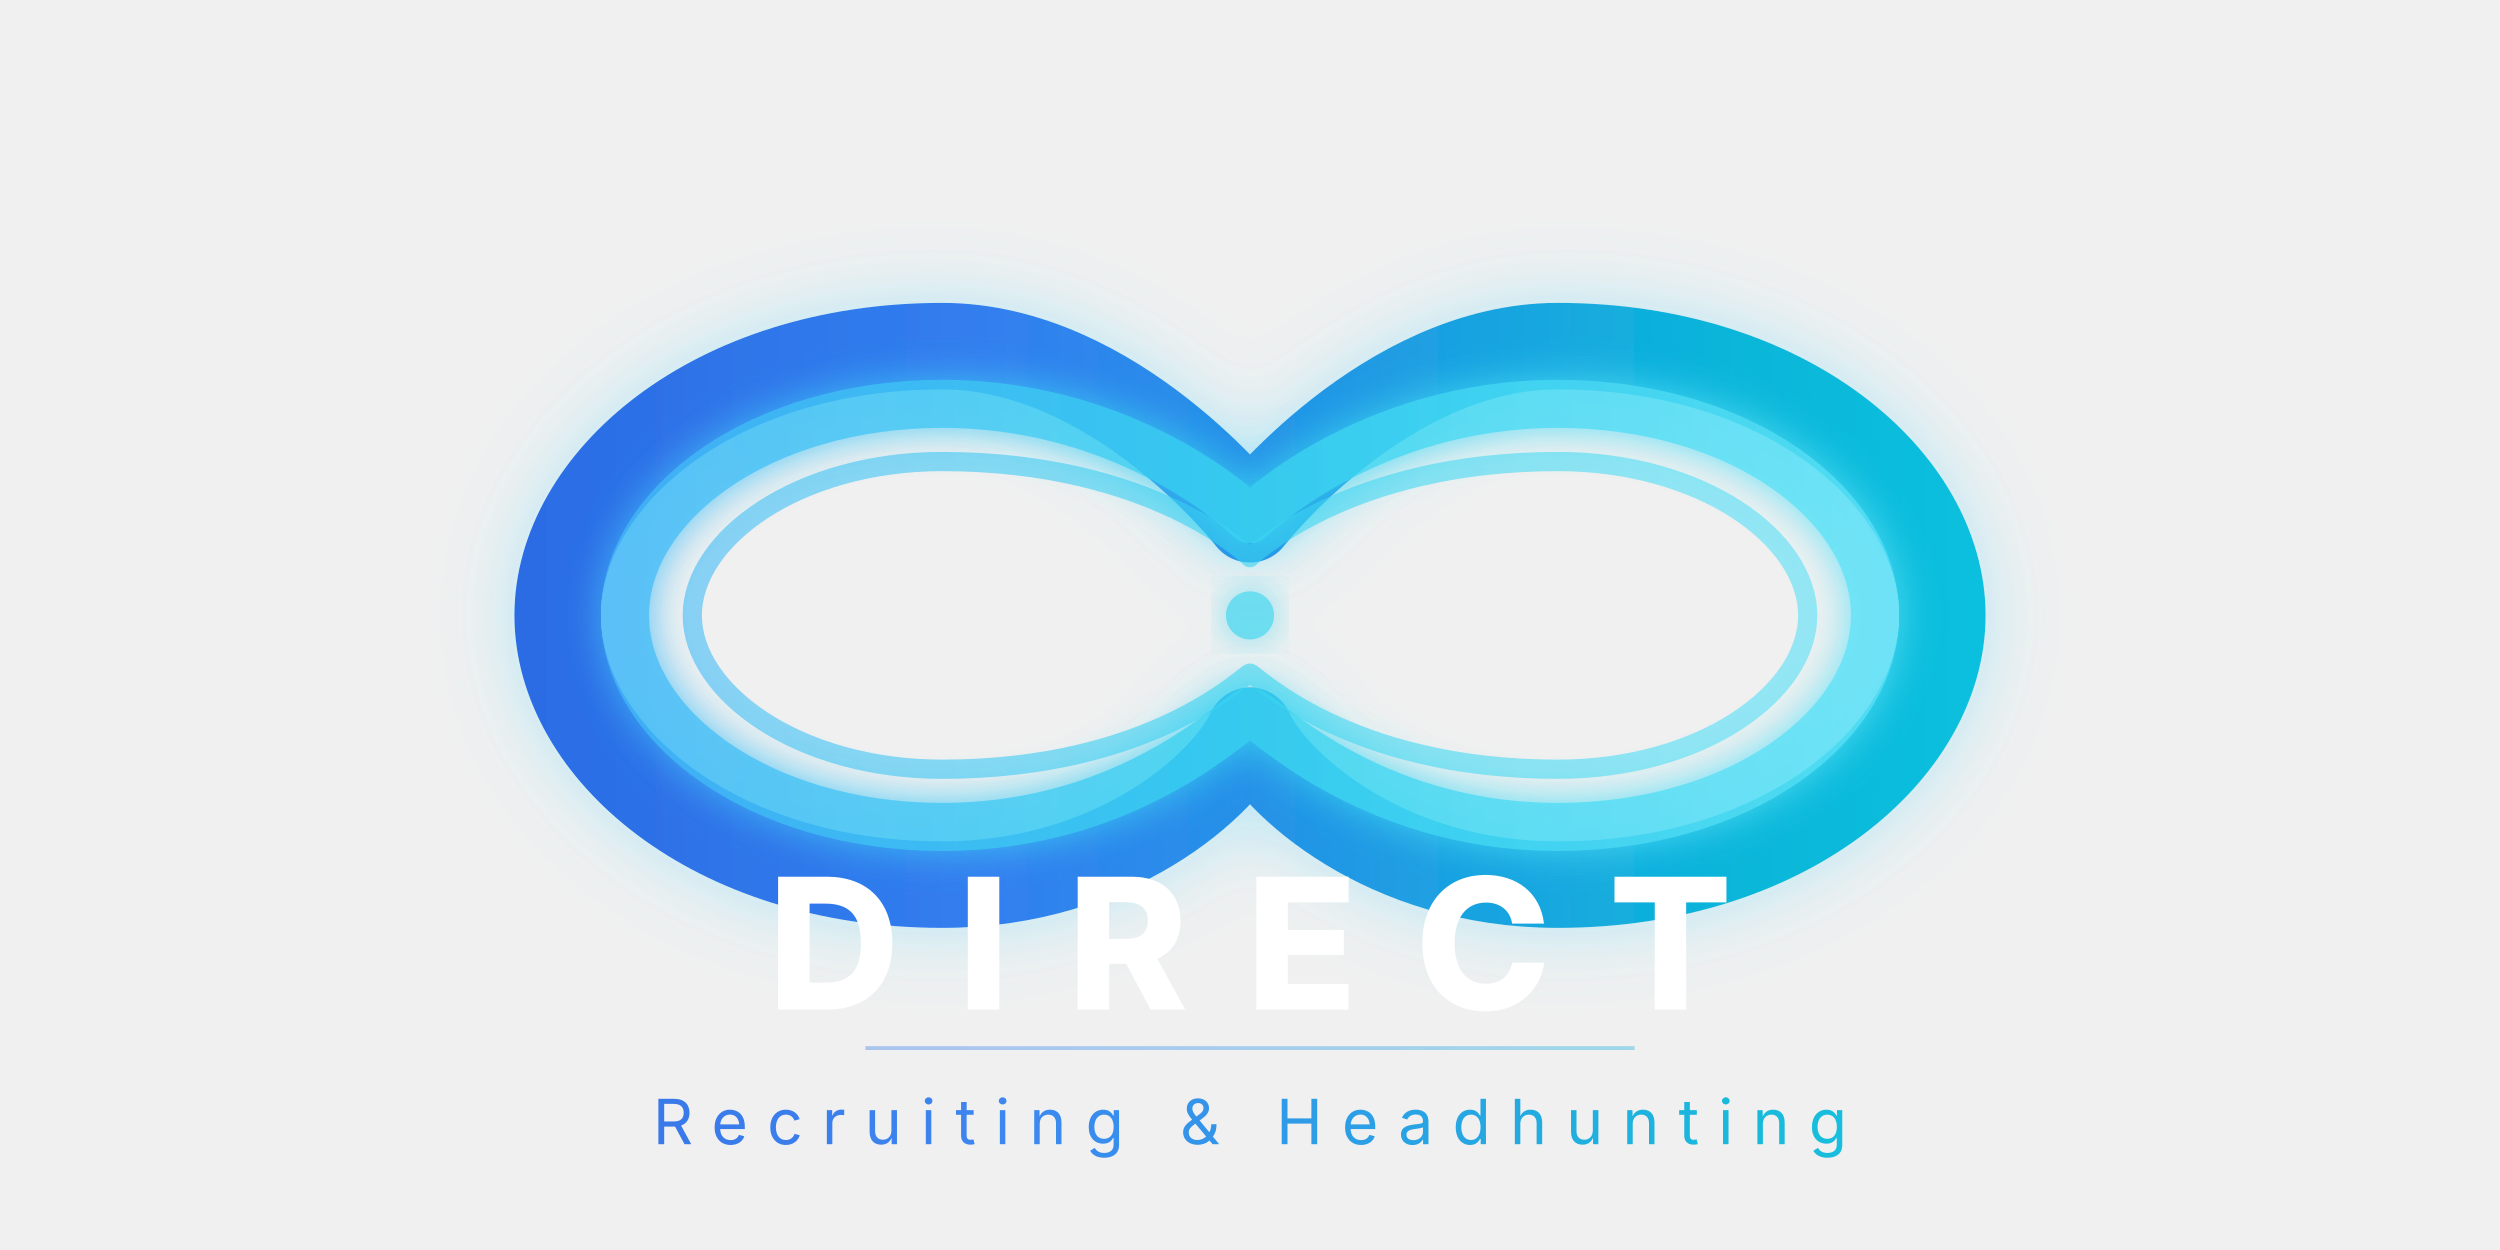
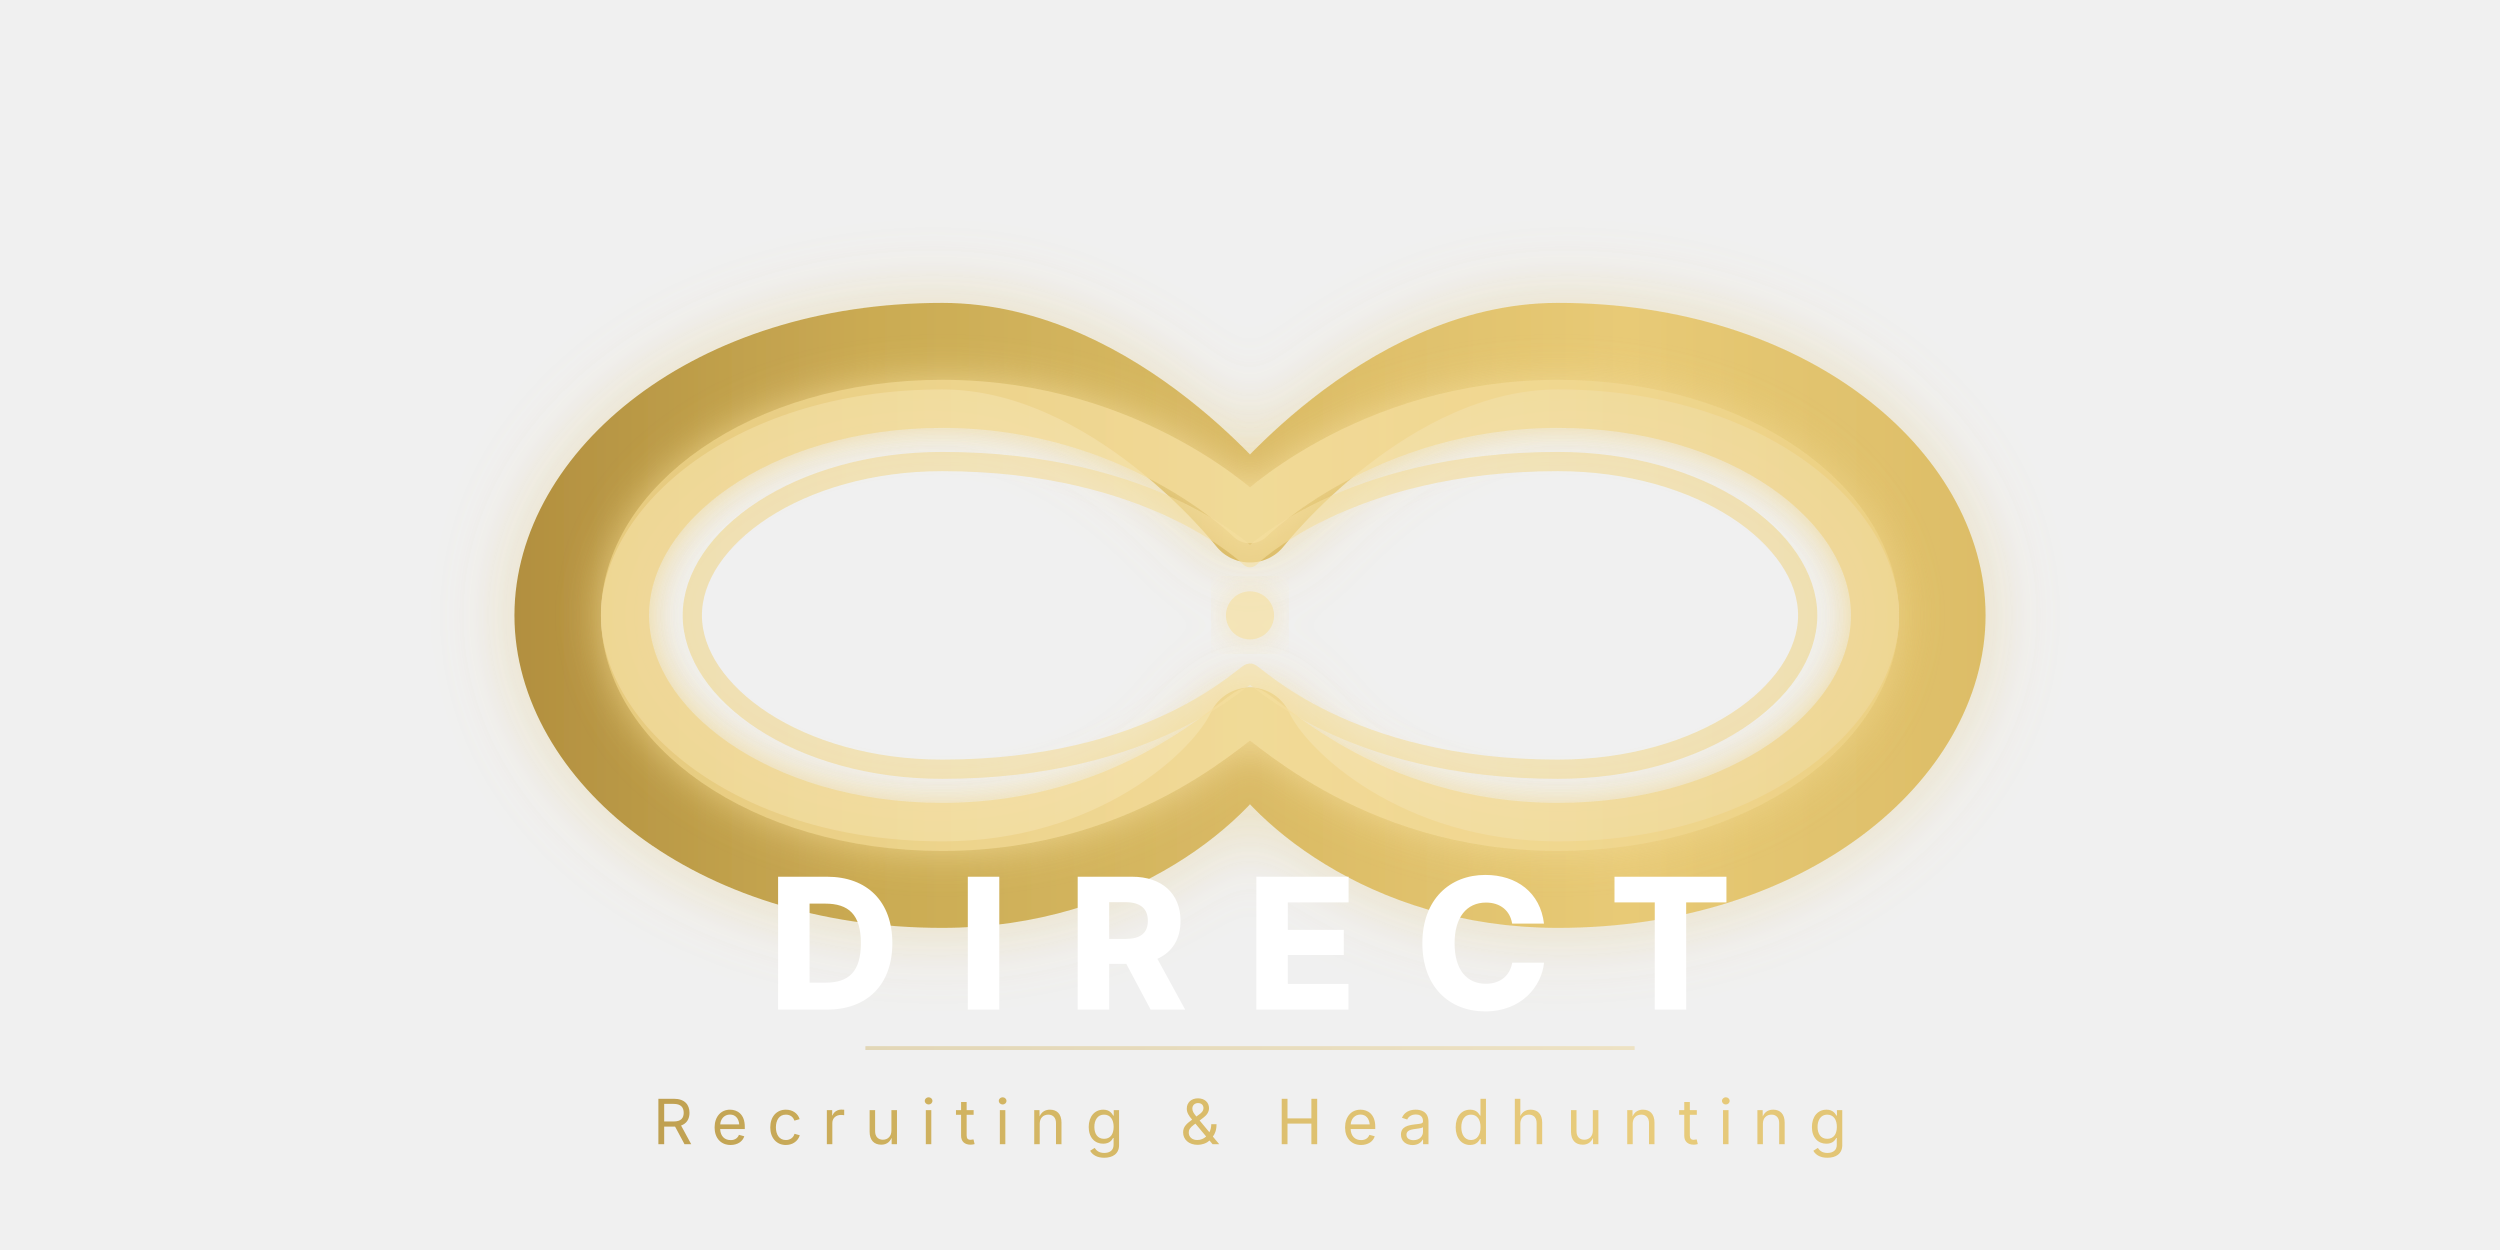
<svg xmlns="http://www.w3.org/2000/svg" viewBox="0 0 520 260" fill="none">
  <defs>
    <linearGradient id="infinityGrad" x1="0" y1="0" x2="520" y2="0" gradientUnits="userSpaceOnUse">
-       <stop offset="0%" stop-color="#1a4fd8" />
-       <stop offset="40%" stop-color="#2a7aef" />
-       <stop offset="70%" stop-color="#00b4d8" />
-       <stop offset="100%" stop-color="#00d4e8" />
+       <stop offset="0%" stop-color="#8a6218" />
+       <stop offset="35%" stop-color="#c9a84c" />
+       <stop offset="65%" stop-color="#e8c870" />
+       <stop offset="100%" stop-color="#c9a84c" />
    </linearGradient>
    <linearGradient id="innerGrad" x1="0" y1="0" x2="520" y2="0" gradientUnits="userSpaceOnUse">
-       <stop offset="0%" stop-color="#4f9fff" />
-       <stop offset="50%" stop-color="#38d4f0" />
-       <stop offset="100%" stop-color="#80eeff" />
+       <stop offset="0%" stop-color="#e8c870" />
+       <stop offset="50%" stop-color="#f5dfa0" />
+       <stop offset="100%" stop-color="#e8c870" />
    </linearGradient>
    <filter id="glow" x="-30%" y="-30%" width="160%" height="160%">
      <feGaussianBlur stdDeviation="4" result="blur" />
      <feMerge>
        <feMergeNode in="blur" />
        <feMergeNode in="SourceGraphic" />
      </feMerge>
    </filter>
    <filter id="softglow" x="-40%" y="-40%" width="180%" height="180%">
      <feGaussianBlur stdDeviation="8" result="blur" />
-       <feColorMatrix in="blur" type="matrix" values="0 0 0 0 0.1  0 0 0 0 0.7  0 0 0 0 1  0 0 0 0.4 0" result="colorBlur" />
+       <feColorMatrix in="blur" type="matrix" values="0 0 0 0 0.78  0 0 0 0 0.58  0 0 0 0 0.18  0 0 0 0.45 0" result="colorBlur" />
      <feMerge>
        <feMergeNode in="colorBlur" />
        <feMergeNode in="SourceGraphic" />
      </feMerge>
    </filter>
  </defs>
  <path d="       M260,108       C260,108 232,72 196,72       C148,72 116,100 116,128       C116,156 148,184 196,184       C232,184 255,163 260,152       C265,163 288,184 324,184       C372,184 404,156 404,128       C404,100 372,72 324,72       C288,72 260,108 260,108       Z     " stroke="url(#infinityGrad)" stroke-width="18" stroke-linecap="round" stroke-linejoin="round" fill="none" opacity="0.95" filter="url(#softglow)" />
  <path d="       M260,108       C260,108 236,84 196,84       C158,84 130,105 130,128       C130,151 158,172 196,172       C236,172 258,148 260,148       C262,148 284,172 324,172       C362,172 390,151 390,128       C390,105 362,84 324,84       C284,84 260,108 260,108       Z     " stroke="url(#innerGrad)" stroke-width="10" stroke-linecap="round" stroke-linejoin="round" fill="none" opacity="0.85" filter="url(#glow)" />
  <path d="       M260,116       C260,116 240,96 196,96       C166,96 144,112 144,128       C144,144 166,160 196,160       C240,160 259,140 260,140       C261,140 280,160 324,160       C354,160 376,144 376,128       C376,112 354,96 324,96       C280,96 260,116 260,116       Z     " stroke="url(#innerGrad)" stroke-width="4" stroke-linecap="round" stroke-linejoin="round" fill="none" opacity="0.6" />
  <circle cx="260" cy="128" r="5" fill="url(#innerGrad)" opacity="0.7" filter="url(#glow)" />
  <text x="260" y="210" font-family="'Inter','Helvetica Neue',Arial,sans-serif" font-size="38" font-weight="800" letter-spacing="12" text-anchor="middle" fill="#ffffff">DIRECT</text>
  <text x="260" y="238" font-family="'Inter','Helvetica Neue',Arial,sans-serif" font-size="13" font-weight="400" letter-spacing="4" text-anchor="middle" fill="url(#infinityGrad)" opacity="0.9">Recruiting &amp; Headhunting</text>
  <line x1="180" y1="218" x2="340" y2="218" stroke="url(#infinityGrad)" stroke-width="0.8" opacity="0.35" />
</svg>
